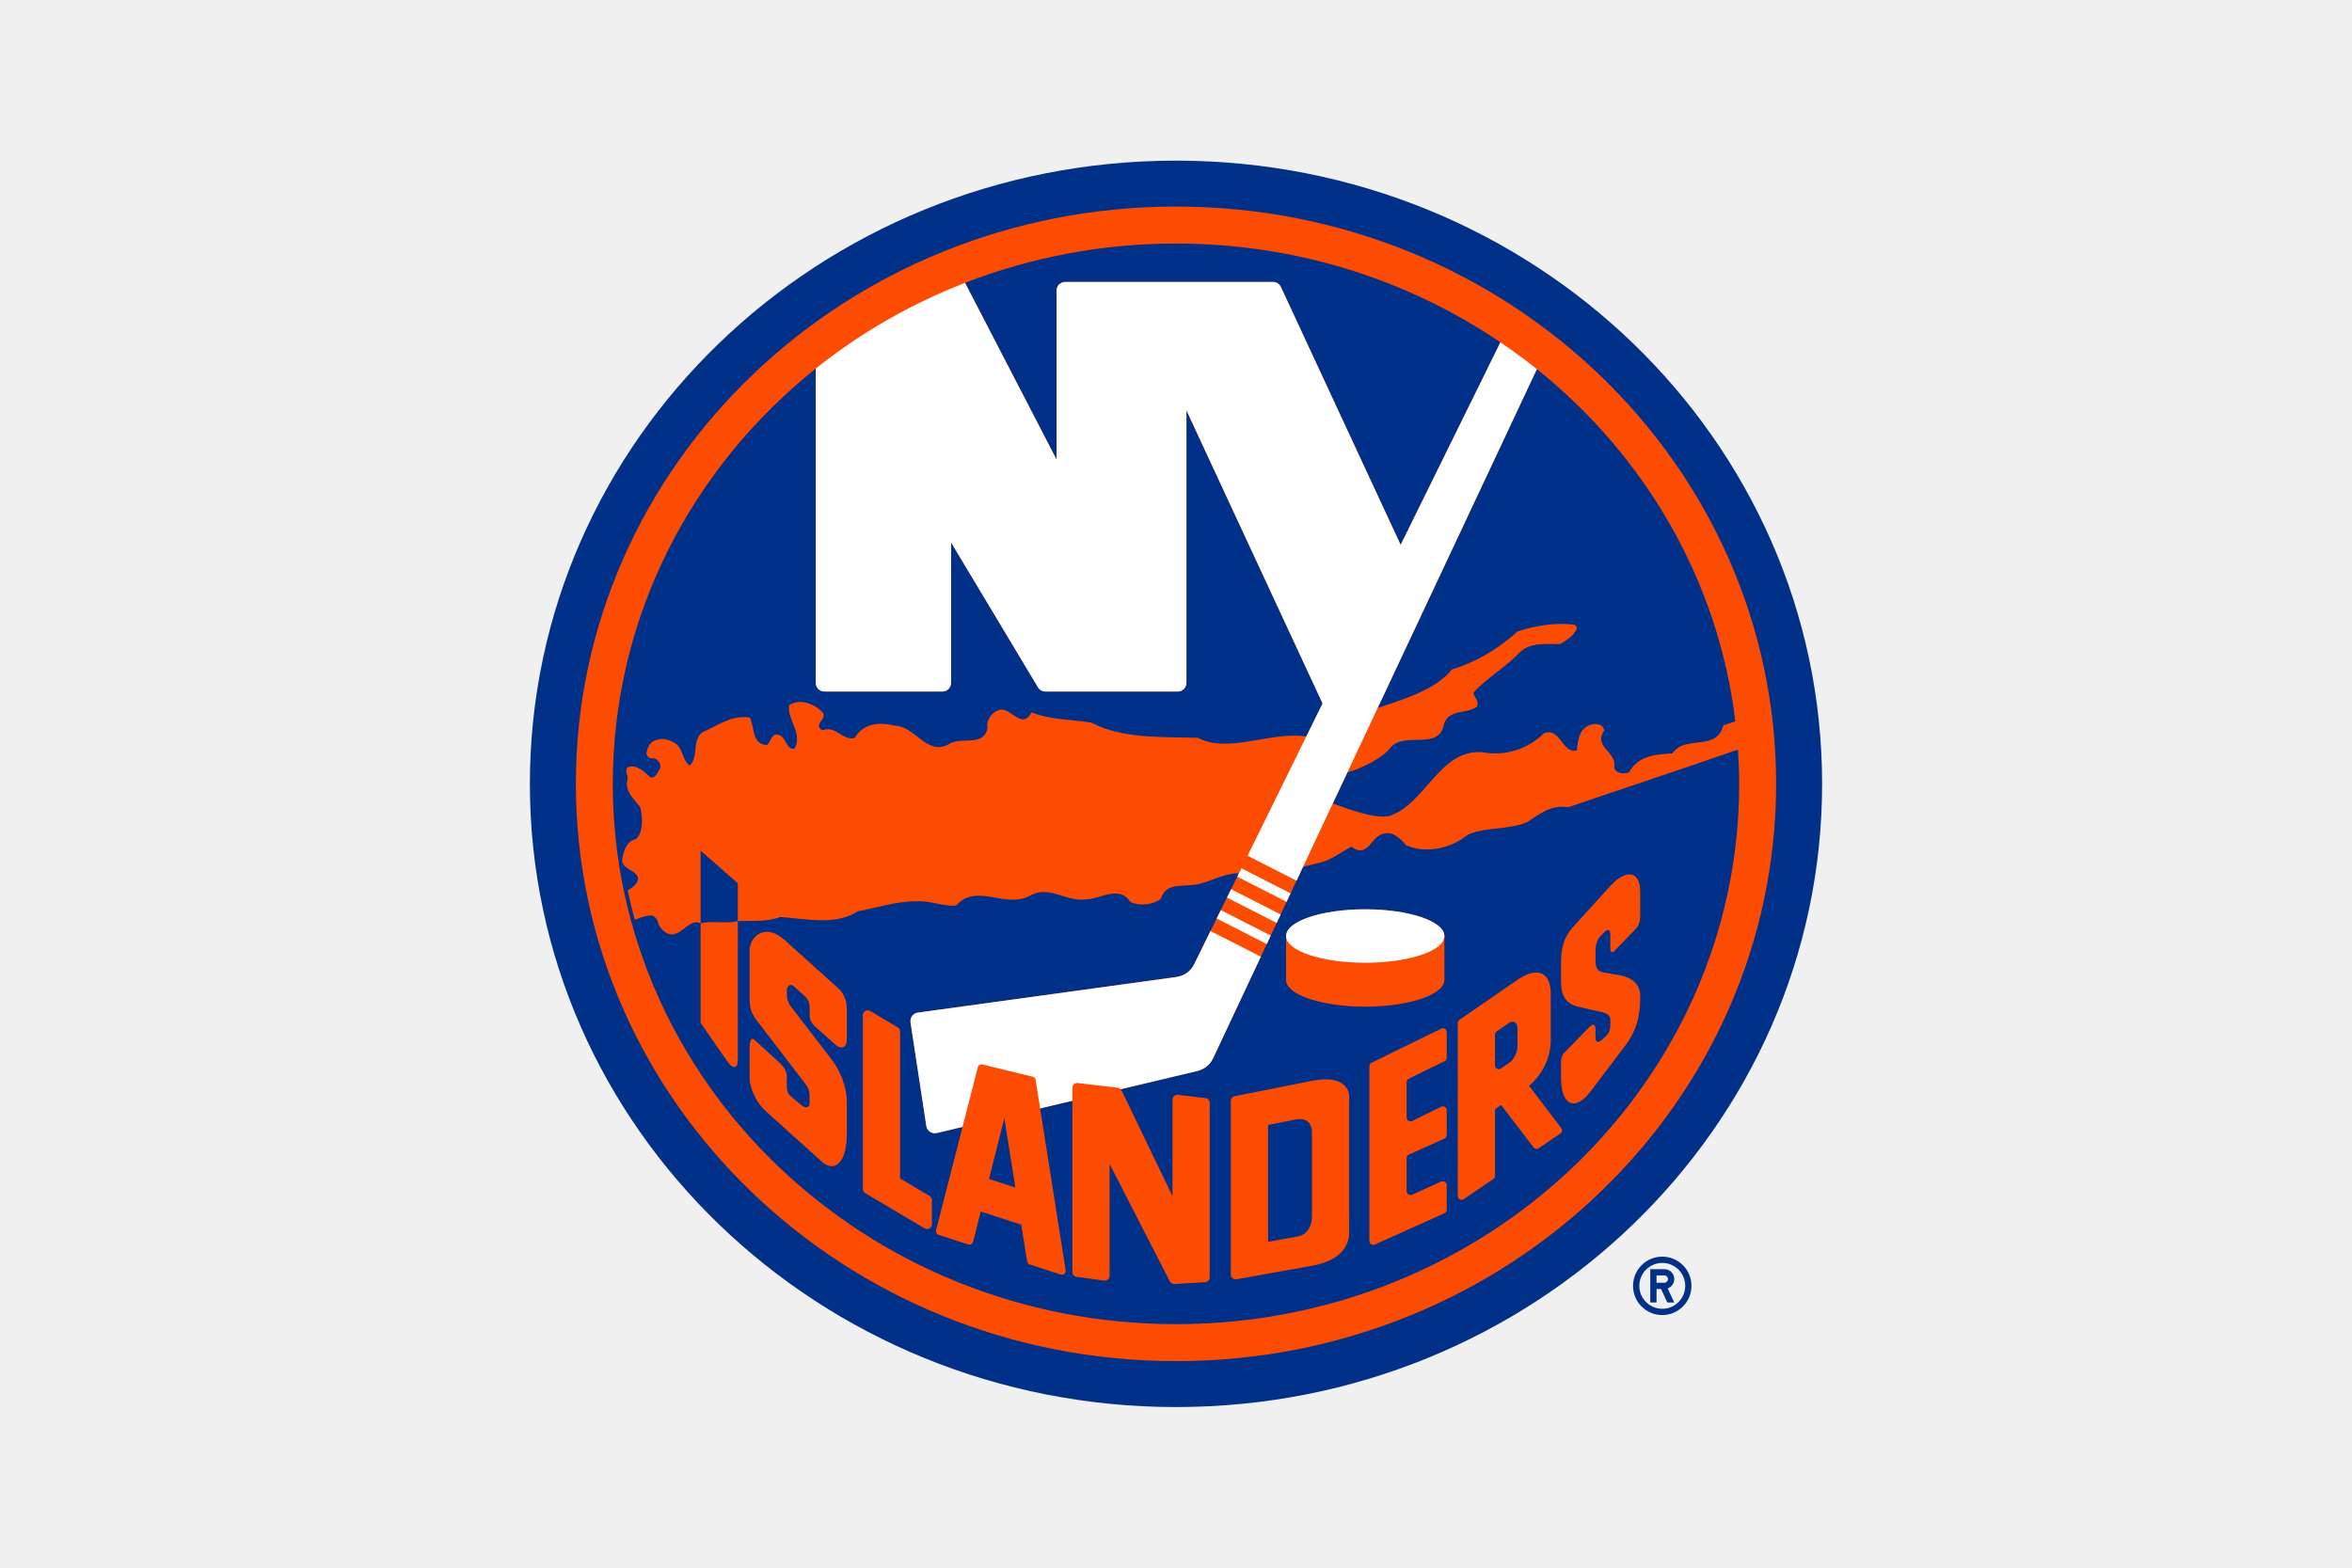
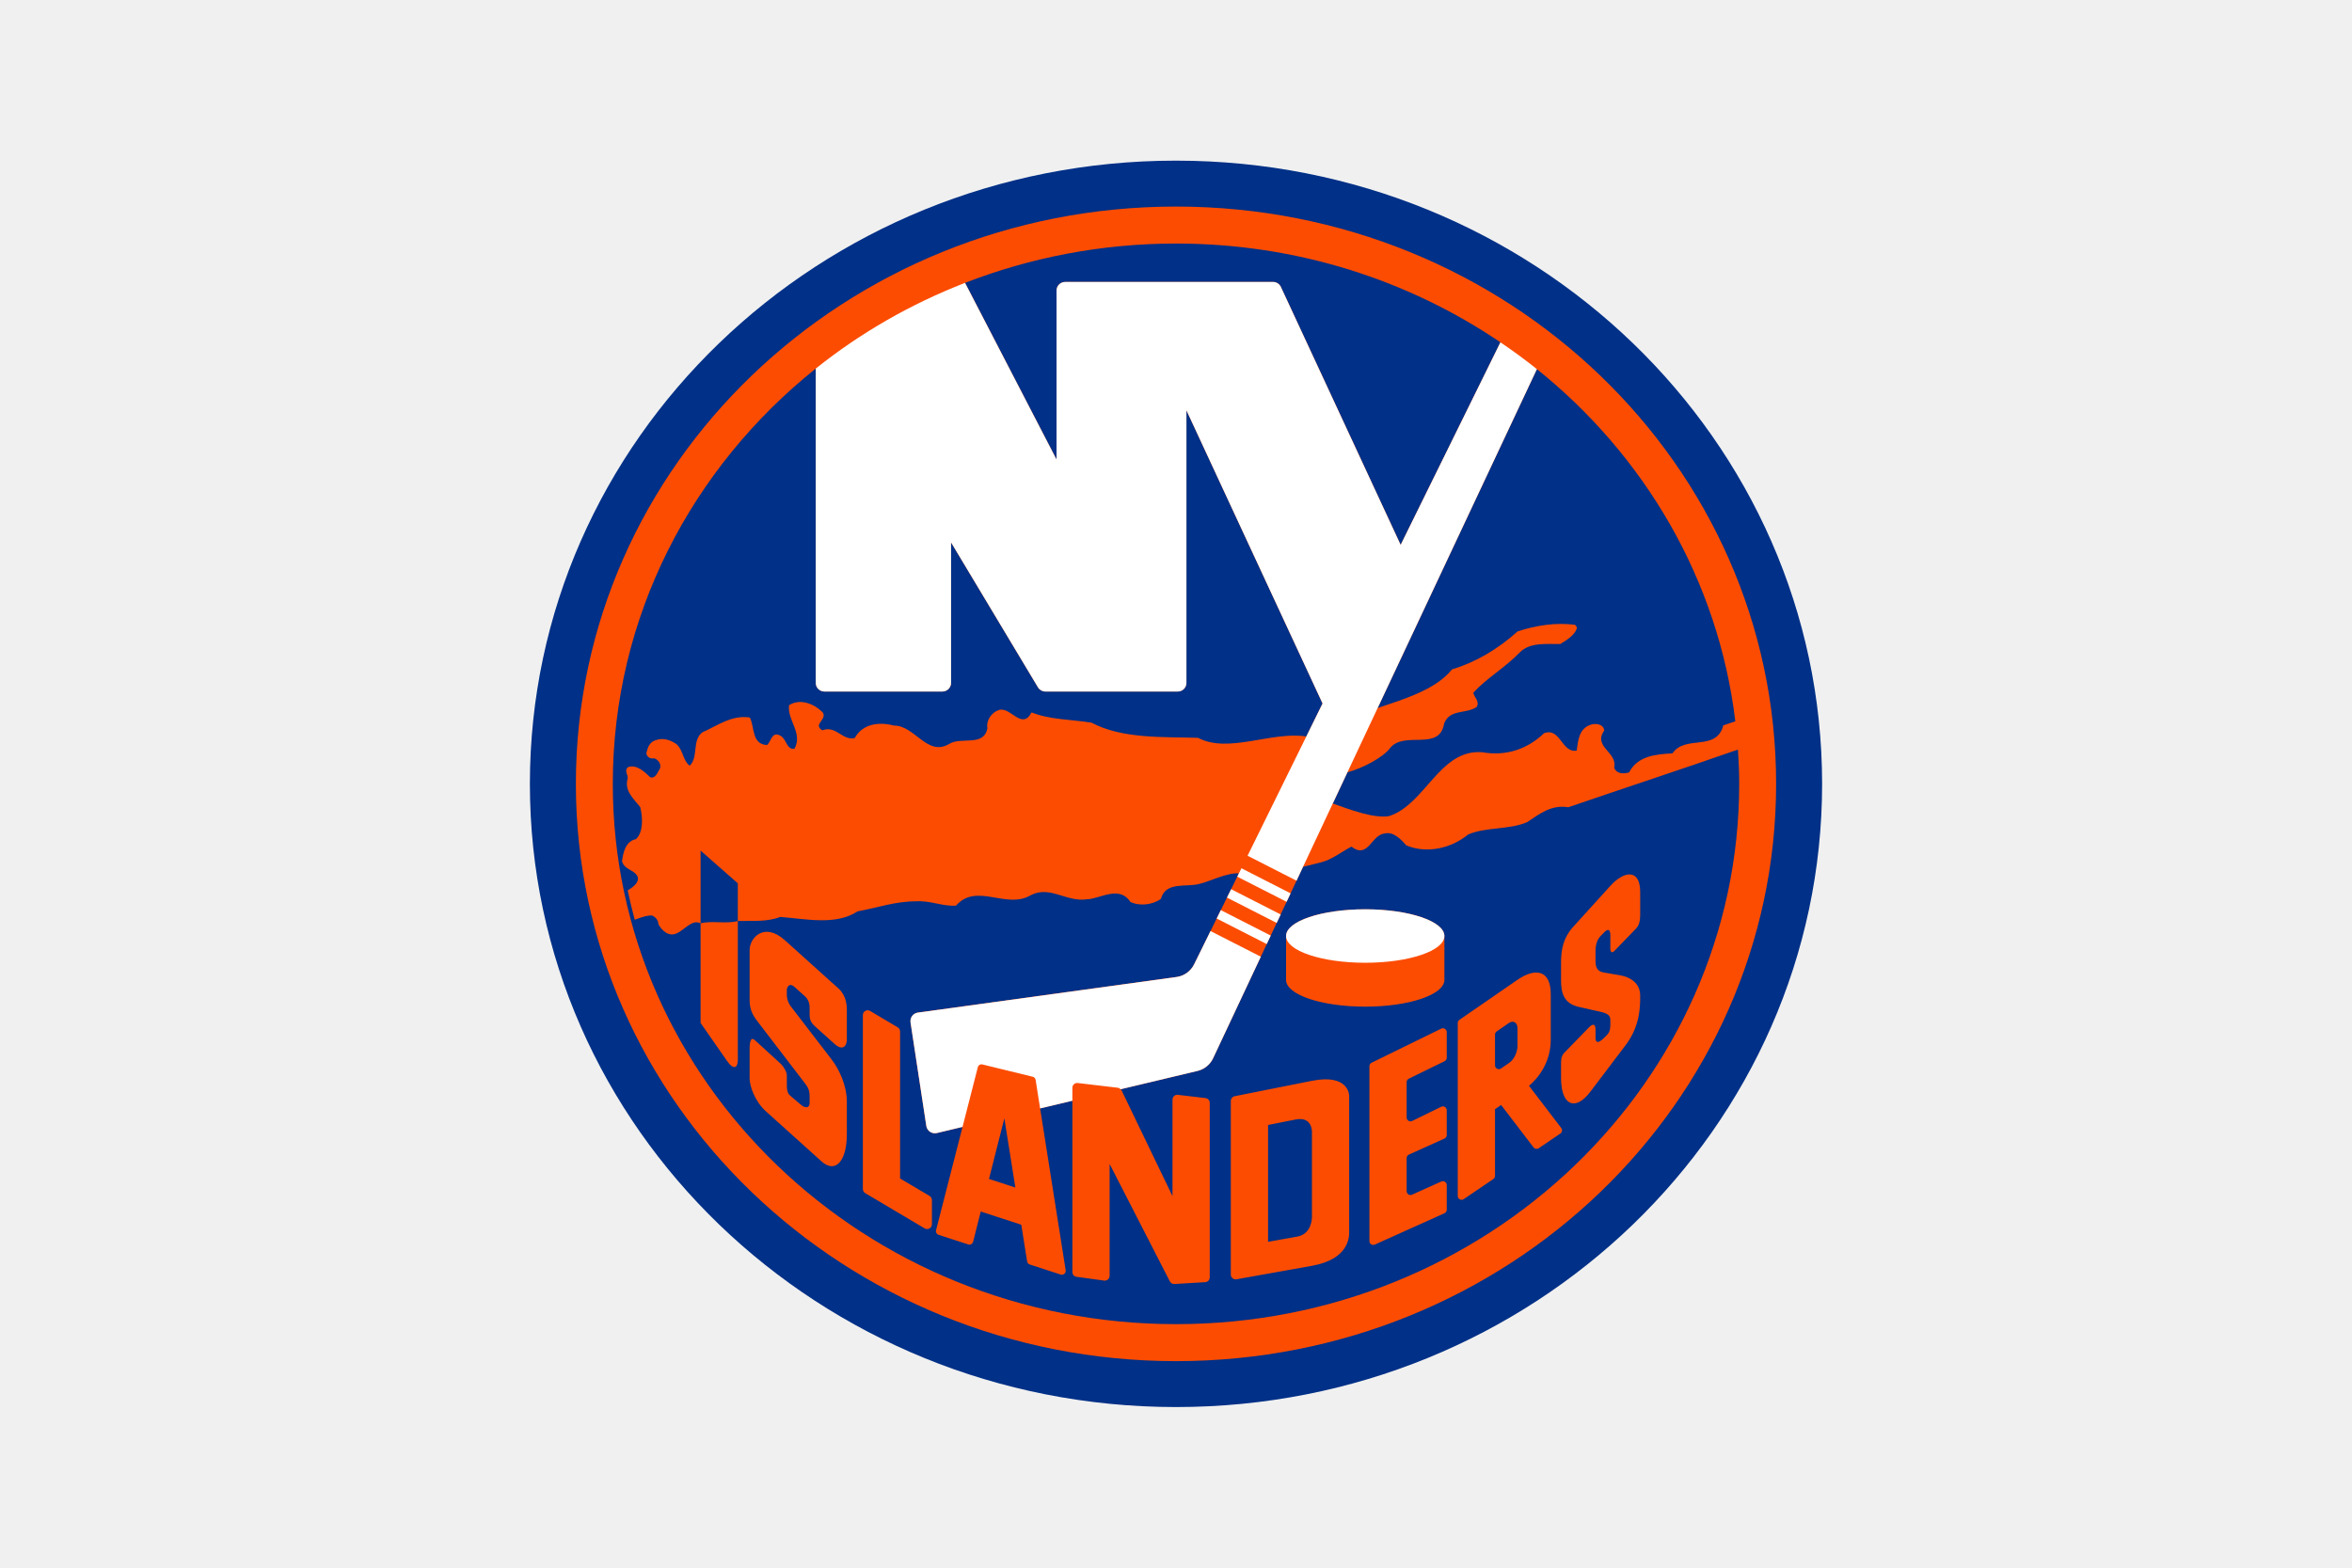
<svg xmlns="http://www.w3.org/2000/svg" viewBox="0 0 960 640">
-   <path fill="#003087" d="M678.476 513.016c-6.585 0-11.931 5.337-11.931 11.926 0 6.582 5.346 11.927 11.931 11.927s11.921-5.345 11.921-11.927c0-6.589-5.337-11.926-11.921-11.926m0 21.294a9.37 9.37 0 0 1-8.657-5.78 9.4 9.4 0 0 1-.711-3.588 9.356 9.356 0 0 1 9.368-9.36 9.36 9.36 0 0 1 9.366 9.36 9.36 9.36 0 0 1-9.366 9.368m4.9-12.132a4.054 4.054 0 0 0-2.499-3.734 4.1 4.1 0 0 0-1.548-.306h-5.747v13.612h2.555v-5.528h1.833l2.581 5.528h2.825l-2.695-5.764a4.04 4.04 0 0 0 2.695-3.808m-4.047 1.489h-3.192v-2.98h3.192c.821 0 1.492.667 1.492 1.491a1.493 1.493 0 0 1-1.492 1.489" />
  <path fill="#003087" d="M480.001 65.58c-145.655 0-263.721 113.91-263.721 254.425S334.347 574.42 480.002 574.42 743.72 460.514 743.72 320.005 625.649 65.581 480 65.581z" />
  <path fill="#fc4c02" d="M480.001 84.326c-135.286 0-244.949 105.516-244.949 235.68s109.663 235.671 244.95 235.671S724.948 450.16 724.948 320.005 615.277 84.325 480.001 84.325" />
  <path fill="#003087" d="M301.154 375.996v-15.385l-15.201-13.35v29.695c4.637-1.238 10.351.345 15.201-.96" />
  <path fill="#003087" d="M709.369 306.007c-21.571 7.567-48.43 16.393-69.247 23.544-7.009-1.14-11.804 2.784-16.778 6.075-7.417 3.205-16.763 1.92-24.08 5.033-6.822 5.64-16.923 8.021-25.297 4.448-2.25-2.564-5.211-5.669-8.752-4.856-5.565.552-6.728 10.64-13.616 5.382-4.251 2.24-7.97 5.352-12.667 6.486l-7.074 1.751-2.661 5.673-2.427 5.156-1.624 3.462-2.422 5.156-1.624 3.467-2.432 5.156-1.63 3.465-2.417 5.16-19.481 41.474a9.42 9.42 0 0 1-6.35 5.16l-31.403 7.483c.147.15.307.284.402.474l20.78 43.148V448.91a1.955 1.955 0 0 1 2.192-1.95l11.277 1.33a1.953 1.953 0 0 1 1.732 1.945v71.25a1.957 1.957 0 0 1-1.848 1.954l-12.572.75a1.96 1.96 0 0 1-1.86-1.066l-24.586-47.94v45.666a1.97 1.97 0 0 1-1.4 1.883 1.9 1.9 0 0 1-.826.065l-11.276-1.545a1.96 1.96 0 0 1-1.696-1.95V449.37l-13.166 3.139 10.43 66.085a1.56 1.56 0 0 1-.53 1.428 1.56 1.56 0 0 1-1.51.303l-12.637-4.113a1.554 1.554 0 0 1-1.062-1.249l-2.384-14.975-16.538-5.39-3.117 12.333a1.62 1.62 0 0 1-.763.988 1.6 1.6 0 0 1-1.243.119l-12.091-3.926a1.56 1.56 0 0 1-1.036-1.88l10.81-42.175-10.473 2.5a3.55 3.55 0 0 1-4.315-2.912l-6.436-42.234a3.533 3.533 0 0 1 3.01-4.03l105.57-14.534a9.4 9.4 0 0 0 7.17-5.173l6.69-13.585 2.519-5.11 1.689-3.432 2.512-5.114 1.693-3.425 2.51-5.111.677-1.368c-4.911-.31-12.12 3.4-15.79 4.224-5.576 1.69-14.015-1.163-16.048 6.193-3.262 2.419-8.644 3.113-12.48 1.252-4.543-6.972-12.475-1.162-17.728-1.073-8.363 1.272-15.01-5.702-22.81-1.72-10.087 6.079-22.128-5.288-30.618 4.307-5.41.41-10.487-2.153-16.302-1.748-8.524-.026-15.88 2.655-23.822 4.078-8.973 5.905-21.306 3.054-31.644 2.292-5.202 2.1-11.644 1.517-17.288 1.662v56.695c0 3.35-1.73 4.288-4.428.403l-10.774-15.48v-40.66c-3.52-1.826-6.48 2.677-9.74 4.072-3.26 1.545-6.124-1.134-7.501-3.808 0-1.43-.997-2.71-2.421-3.433-1.691-.268-4.636.702-7.21 1.695a205 205 0 0 1-2.878-11.964c2.167-1.362 4.81-3.197 4.05-5.64-1.437-2.965-5.357-2.682-6.364-6.255.426-3.55 1.467-8.205 5.69-9.046 3.13-2.963 2.728-8.926 1.76-13.024-2.828-3.694-6.654-6.696-5.104-11.923 0-1.403-1.433-3.118.012-4.401 3.42-1.394 6.815 1.835 9.23 4.133 2.267.465 2.854-2.127 3.808-3.402.852-1.807-.562-3.957-2.392-4.394-1.557.408-3.006-.722-3.07-2.145.572-2.39 1.367-4.661 4.098-5.328 2.944-1.023 5.815.112 8.202 1.687 2.82 2.558 2.527 6.665 5.38 8.808 3.667-3.397.874-10.354 5.147-13.603 6.094-2.682 12.017-7.217 19.413-6.06 1.995 3.846.657 10.948 7.03 11.234 1.746-1.544 1.885-5.532 5.15-3.957 2.86 1.165 2.677 6.107 6.076 5.408 3.434-6.37-3.081-11.634-2.245-17.712 4.57-2.994 10.632-.413 13.879 3.139 1.454 2.968-4.251 4.656-.308 7.104 5.687-2.13 8.237 4.412 13.25 3.136 3.226-5.933 10.162-6.641 15.962-5.063 8.528-.114 13.474 12.66 22.386 7.598 4.86-3.266 14.303 1.275 15.78-6.497-.581-3.394 1.835-6.541 4.719-7.466 4.793-1.462 9.304 8.483 13.306.988 7.46 2.997 16.258 2.874 24.466 4.188 12.627 6.692 29.234 5.75 43.487 6.192 12.39 6.583 30.005-2.803 44.187-.55l6.633-13.482-55.565-119.68V278.78a3.54 3.54 0 0 1-3.531 3.533h-54.032a3.53 3.53 0 0 1-3.03-1.714l-35.474-59.165v57.346a3.534 3.534 0 0 1-3.53 3.533h-48.167a3.54 3.54 0 0 1-2.5-1.034 3.53 3.53 0 0 1-1.034-2.5V150.47c-50.612 40.465-82.836 101.38-82.836 169.536 0 121.818 102.91 220.57 229.879 220.57s229.875-98.753 229.875-220.57c0-4.706-.202-9.366-.507-13.998ZM345.654 424.352c0 2.656-1.656 4.86-5.043 1.806l-8-7.193c-1.693-1.536-2.156-2.889-2.156-4.674v-3.077c0-1.835-.73-3.375-1.829-4.408l-4.262-3.83c-2.619-2.362-3.205.91-3.205.91v2.257c0 2.553 1.497 4.541 1.497 4.541l16.728 21.763c3.387 4.417 6.27 10.955 6.27 17.431v13.055c0 11.37-4.772 16.161-10.292 11.238l-22.731-20.473c-4.64-4.182-6.671-10.404-6.671-13.49v-11.846c0-3.868.758-5.072 2.261-3.626l9.928 9.073c1.512 1.222 3.01 3.728 3.01 5.151v2.618c0 2.103-.155 4.535 1.381 5.713l4.295 3.67c1.583 1.425 3.621 1.636 3.621-.676v-2.875c0-1.768-.421-3.219-1.543-4.67l-19.869-25.947c-1.766-2.308-3.083-4.616-3.083-8.536v-20.422c0-4.912 5.92-11.624 14.418-3.97l21.95 19.757c1.372 1.238 3.325 3.946 3.325 8.457zm34.725 75.448a1.97 1.97 0 0 1-.992 1.7 1.98 1.98 0 0 1-1.974-.014l-24.271-14.394a1.97 1.97 0 0 1-.96-1.694v-70.997c0-.708.376-1.352.989-1.7a1.95 1.95 0 0 1 1.974.015l11.271 6.683a1.96 1.96 0 0 1 .962 1.685v60.02l12.041 7.131a1.98 1.98 0 0 1 .96 1.697zm170.308 3.153c0 1.948 0 11.098-15.202 13.808l-30.802 5.505a1.98 1.98 0 0 1-1.606-.43 1.977 1.977 0 0 1-.704-1.501v-70.886c0-.946.662-1.745 1.582-1.93l31.53-6.28c15.202-3.024 15.202 6.081 15.202 6.081zM524.922 400.05v-17.922c0-6.03 14.467-10.918 32.314-10.918s32.316 4.889 32.316 10.917v17.922c0 6.031-14.47 10.913-32.316 10.913s-32.314-4.882-32.314-10.913m65.584 31.77a1.57 1.57 0 0 1-.882 1.408l-14.61 7.151a1.55 1.55 0 0 0-.873 1.41v14.435a1.57 1.57 0 0 0 1.484 1.566c.266.013.53-.04.769-.159l11.846-5.795a1.56 1.56 0 0 1 1.52.074c.465.291.747.792.747 1.338v10.141c0 .622-.366 1.183-.931 1.43l-14.512 6.538a1.55 1.55 0 0 0-.923 1.433v13.508c0 .526.27 1.023.715 1.315a1.54 1.54 0 0 0 1.496.11l11.938-5.376a1.56 1.56 0 0 1 1.496.126c.447.286.72.778.72 1.315v10.082c0 .62-.366 1.18-.93 1.43l-28.42 12.796a1.57 1.57 0 0 1-1.499-.112 1.57 1.57 0 0 1-.716-1.324v-71.395c0-.596.334-1.138.877-1.406l28.422-13.913a1.57 1.57 0 0 1 1.523.08 1.58 1.58 0 0 1 .743 1.332zm46.385 30.94-8.833 5.995a1.565 1.565 0 0 1-2.128-.348l-13.229-17.304-2.493 1.73v27.215c0 .52-.262 1.008-.691 1.302l-12.061 8.182a1.563 1.563 0 0 1-2.228-.488 1.6 1.6 0 0 1-.226-.807v-70.593c0-.52.252-1.002.681-1.296l23.698-16.353c7.243-4.993 13.582-4.07 13.582 5.844v18.712c0 12.078-8.891 18.709-8.891 18.709l13.176 17.252a1.55 1.55 0 0 1 .085 1.795 1.6 1.6 0 0 1-.442.455zm32.576-89.305c0 1.642-.165 4.05-1.671 5.599l-8.857 9.16c-1.021 1.055-1.654.379-1.654-.757v-5.563c0-2.745-1.07-2.751-2.564-1.23l-1.417 1.459c-2.069 2.142-2.069 5.22-2.069 6.38v3.87c0 2.419.684 4.17 3.215 4.614l7.062 1.23c3.344.584 7.955 2.809 7.955 8.219 0 4.524 0 12.383-5.943 20.239l-14.474 19.113c-6.002 7.9-11.888 5.68-11.888-5.71v-6.347c0-2.02.521-3.25 1.672-4.298l9.653-9.935c1.654-1.67 2.748-1.672 2.748.948v3.14c0 3.683 2.87.74 4.115-.495 1.248-1.243 1.935-1.974 1.935-4.935v-1.837c0-1.946-1.512-2.695-4.214-3.3l-8.369-1.88c-6.52-1.368-7.54-5.879-7.54-10.916v-7.185c0-5.4.885-10.08 4.808-14.494l15.315-16.892c5.587-6.18 12.182-7.098 12.182 2.52z" />
  <path fill="#003087" d="m414.43 484.805-4.488-28.255-6.273 24.751zm201.399-67.14-4.948 3.411a1.58 1.58 0 0 0-.673 1.294v12.546c0 .578.318 1.12.831 1.388a1.58 1.58 0 0 0 1.622-.095l3.413-2.363c1.824-1.254 3.308-4.238 3.308-6.794v-7.314c0-2.106-1.576-3.44-3.553-2.074m-86.953 39.355-11.297 2.251v47.684l11.993-2.143c5.913-1.062 5.913-7.748 5.913-7.748v-35.213s0-6.15-6.609-4.83m-97.641-338.385a3.54 3.54 0 0 1 3.538-3.538h84.836a3.53 3.53 0 0 1 3.204 2.05l48.88 105.296 40.723-82.692c-37.439-25.376-83.096-40.33-132.415-40.33-30.452 0-59.502 5.737-86.104 16.056l37.338 72.118zm161.39 154.656c9.733-2.962 18.675-8.202 26.806-15.53 7.259-2.386 15.709-3.782 23.512-2.647l.728 1.018c-.547 2.968-4.272 5.24-6.833 6.783-5.513.11-12.188-.849-16.458 3.37-5.96 6.221-13.47 10.44-19.045 16.522.437 1.974 2.692 3.548 1.417 5.783-4.254 3.002-11.055.734-13.316 6.804-1.882 11.642-16.465 2.624-22.174 10.153-2.783 3.655-11.046 8.093-17.291 9.747l-5.981 12.727c6.951 2.461 16.553 6.157 22.933 5.158 14.892-4.769 20.631-27.432 38.038-26.088 9.798 1.72 18.44-1.248 25.262-7.76 6.671-2.533 7.19 8.223 13.335 7.092.533-3.93.877-8.78 5.384-10.445 2.135-.839 5.563-.552 5.842 2.271-4.709 6.66 5.505 8.816 4.056 15.07.823 2.677 3.936 2.677 6.092 2.006 3.56-6.804 10.935-7.39 17.698-7.77 5.301-7.765 17.857-.519 20.767-11.43l4.901-1.654c-6.927-57.613-36.947-108.454-80.998-143.783l-65.001 138.365c9.877-3.39 23.683-7.335 30.326-15.762" />
  <path fill="#fff" d="M487.394 393.675a9.4 9.4 0 0 1-7.169 5.173l-105.57 14.534a3.53 3.53 0 0 0-2.944 2.642 3.5 3.5 0 0 0-.066 1.389l6.436 42.233a3.53 3.53 0 0 0 2.866 2.948c.48.088.973.076 1.448-.035l10.475-2.501 6.241-24.368a1.56 1.56 0 0 1 1.895-1.131l20.522 5.019a1.55 1.55 0 0 1 1.173 1.273l1.838 11.659 13.166-3.14v-5.288a1.95 1.95 0 0 1 2.196-1.948l16.35 1.935c.457.04.828.297 1.135.615l31.405-7.485a9.428 9.428 0 0 0 6.349-5.159l19.481-41.475-20.536-10.475zm9.21-18.697 20.433 10.427 1.63-3.465-20.375-10.393zM526.77 364.7l-20.068-10.24-1.017 2.072-.676 1.368 20.136 10.263zm-25.965 1.735 20.294 10.35 1.625-3.467-20.226-10.309zm70.887-143.99-48.879-105.297a3.54 3.54 0 0 0-3.204-2.05h-84.835a3.53 3.53 0 0 0-2.502 1.035 3.55 3.55 0 0 0-1.037 2.503v68.96l-37.338-72.117c-22.252 8.636-42.78 20.475-60.939 34.992v128.31a3.53 3.53 0 0 0 1.035 2.5 3.53 3.53 0 0 0 2.499 1.033h48.167a3.533 3.533 0 0 0 3.53-3.533v-57.346l35.474 59.165a3.53 3.53 0 0 0 3.029 1.714h54.033a3.535 3.535 0 0 0 3.53-3.533V167.504l55.566 119.68-6.634 13.481-23.971 48.683 19.98 10.195 2.661-5.673 12.133-25.849 5.981-12.727 12.328-26.24L627.3 150.687c-4.798-3.846-9.769-7.472-14.884-10.937zM557.235 393.042c17.848 0 32.316-4.887 32.316-10.916s-14.468-10.917-32.316-10.917-32.315 4.888-32.315 10.917 14.468 10.916 32.315 10.916" />
</svg>
